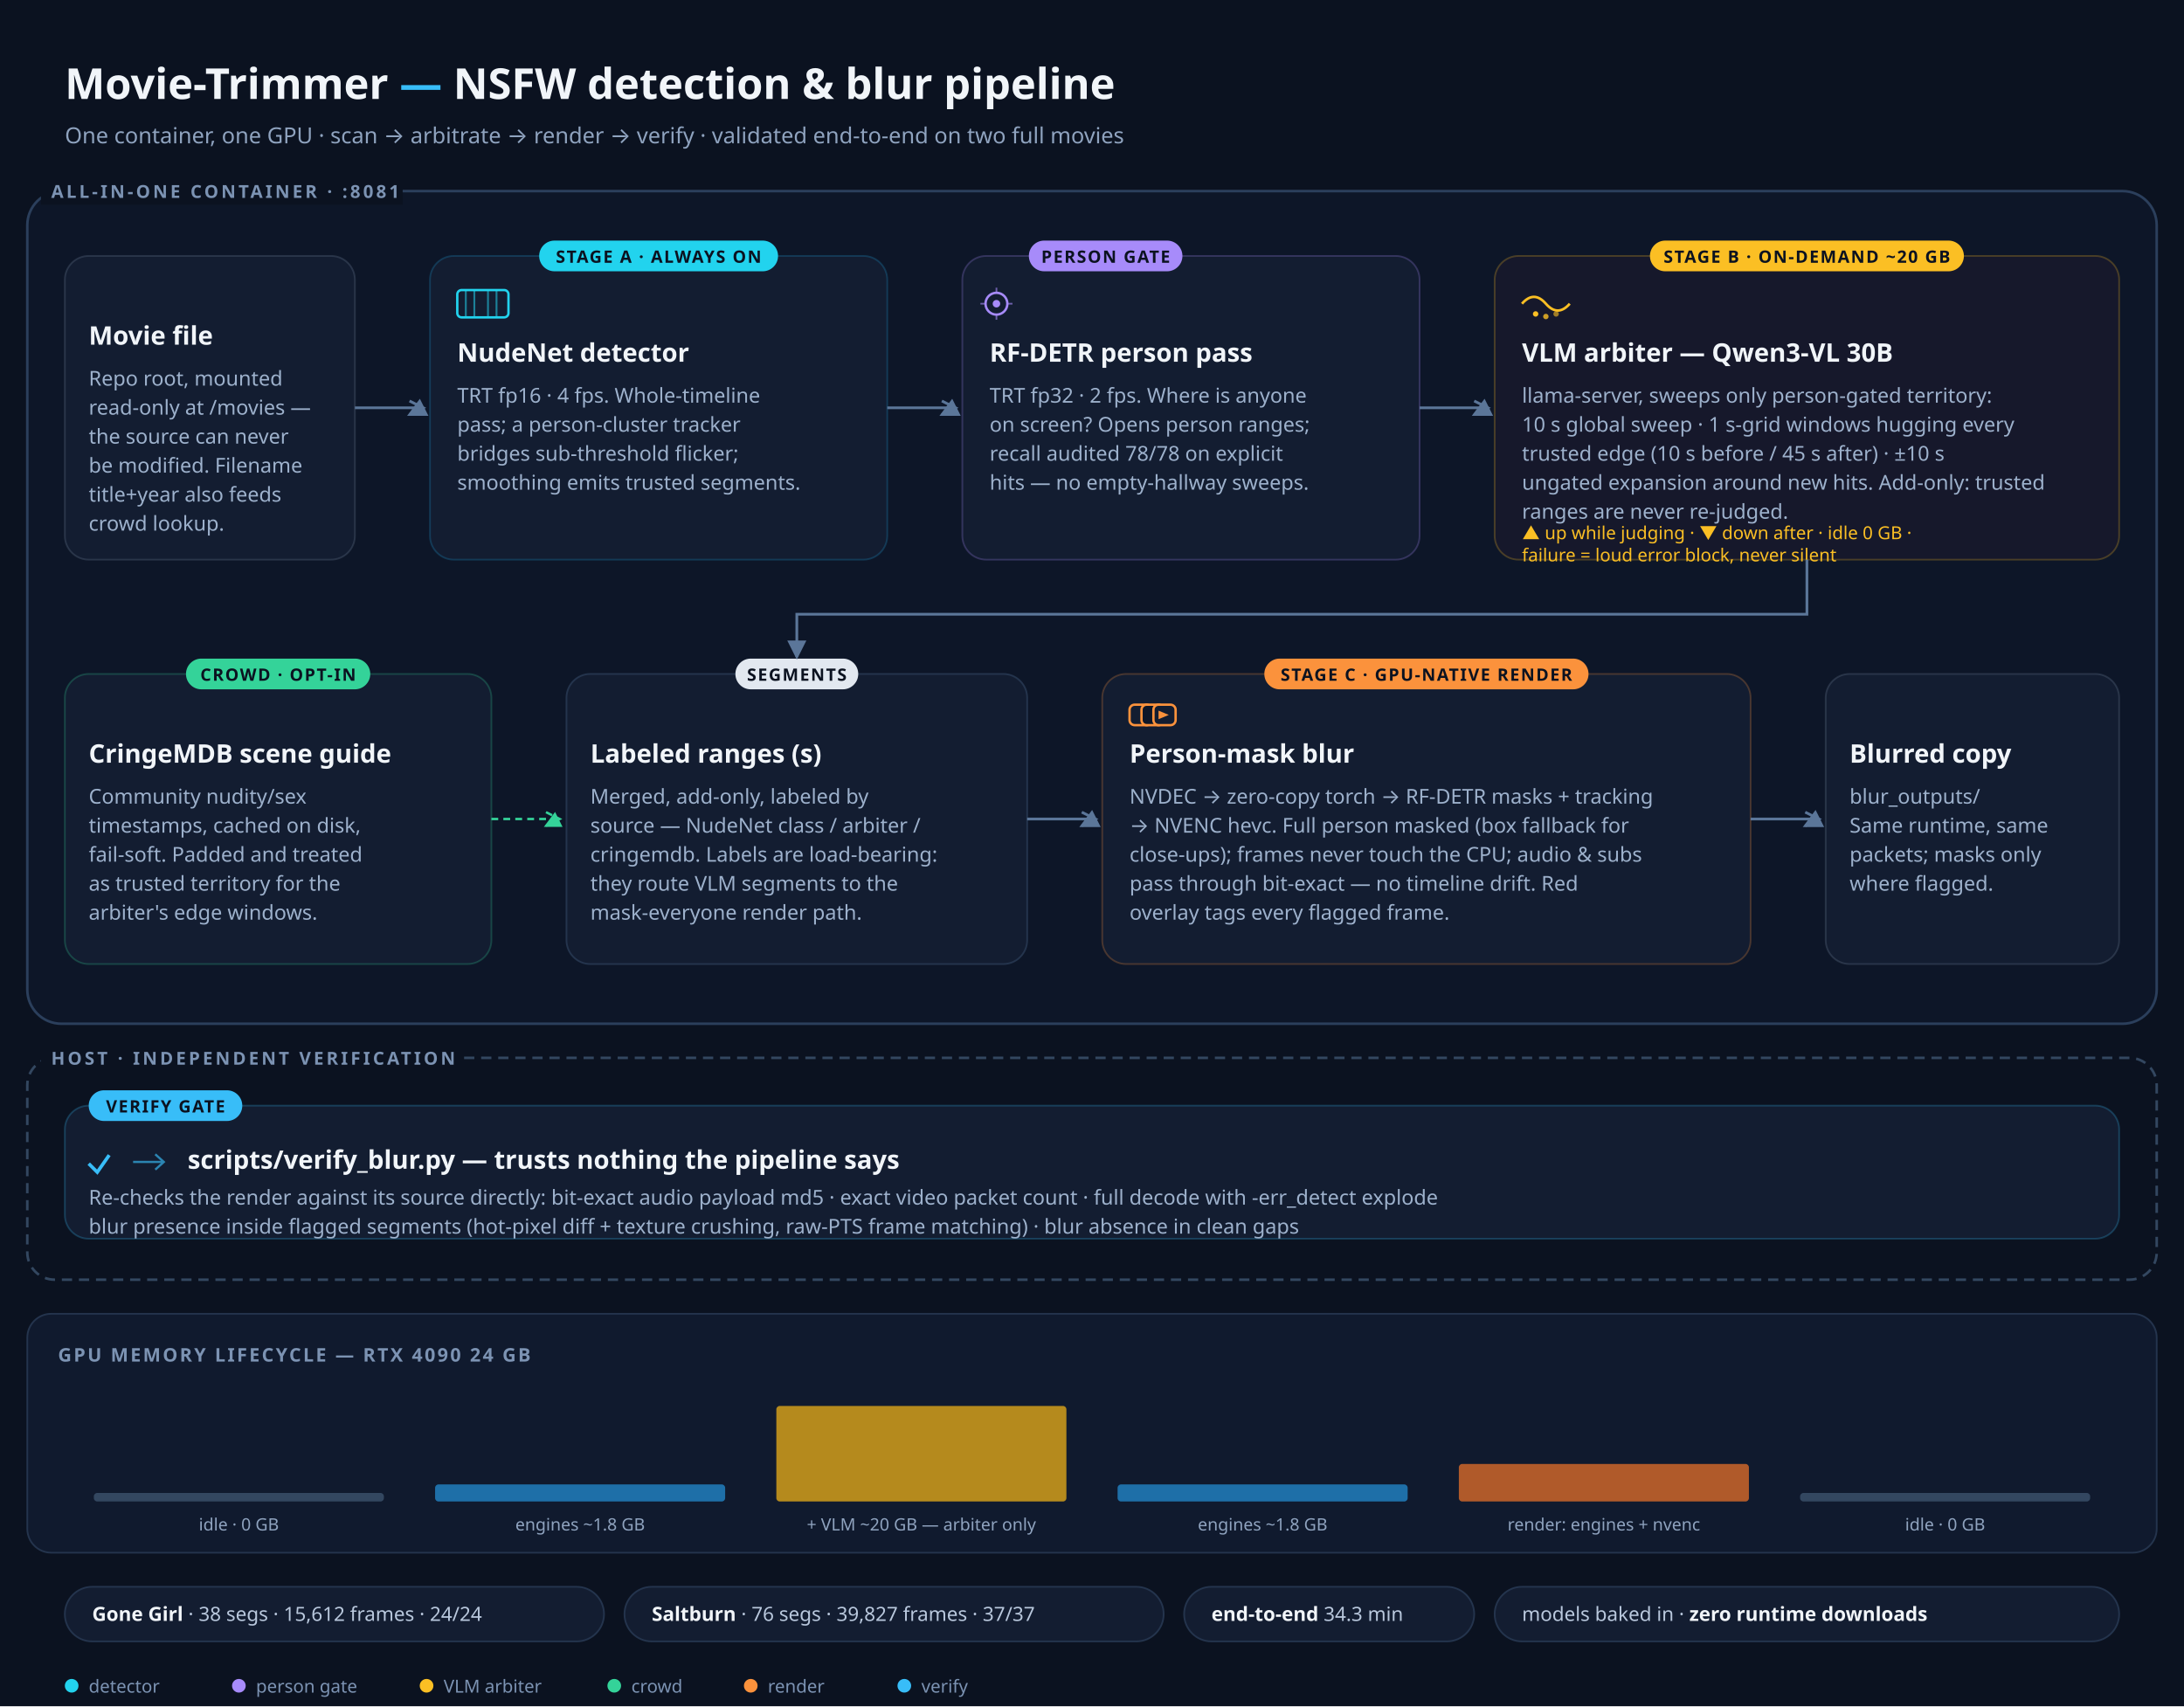
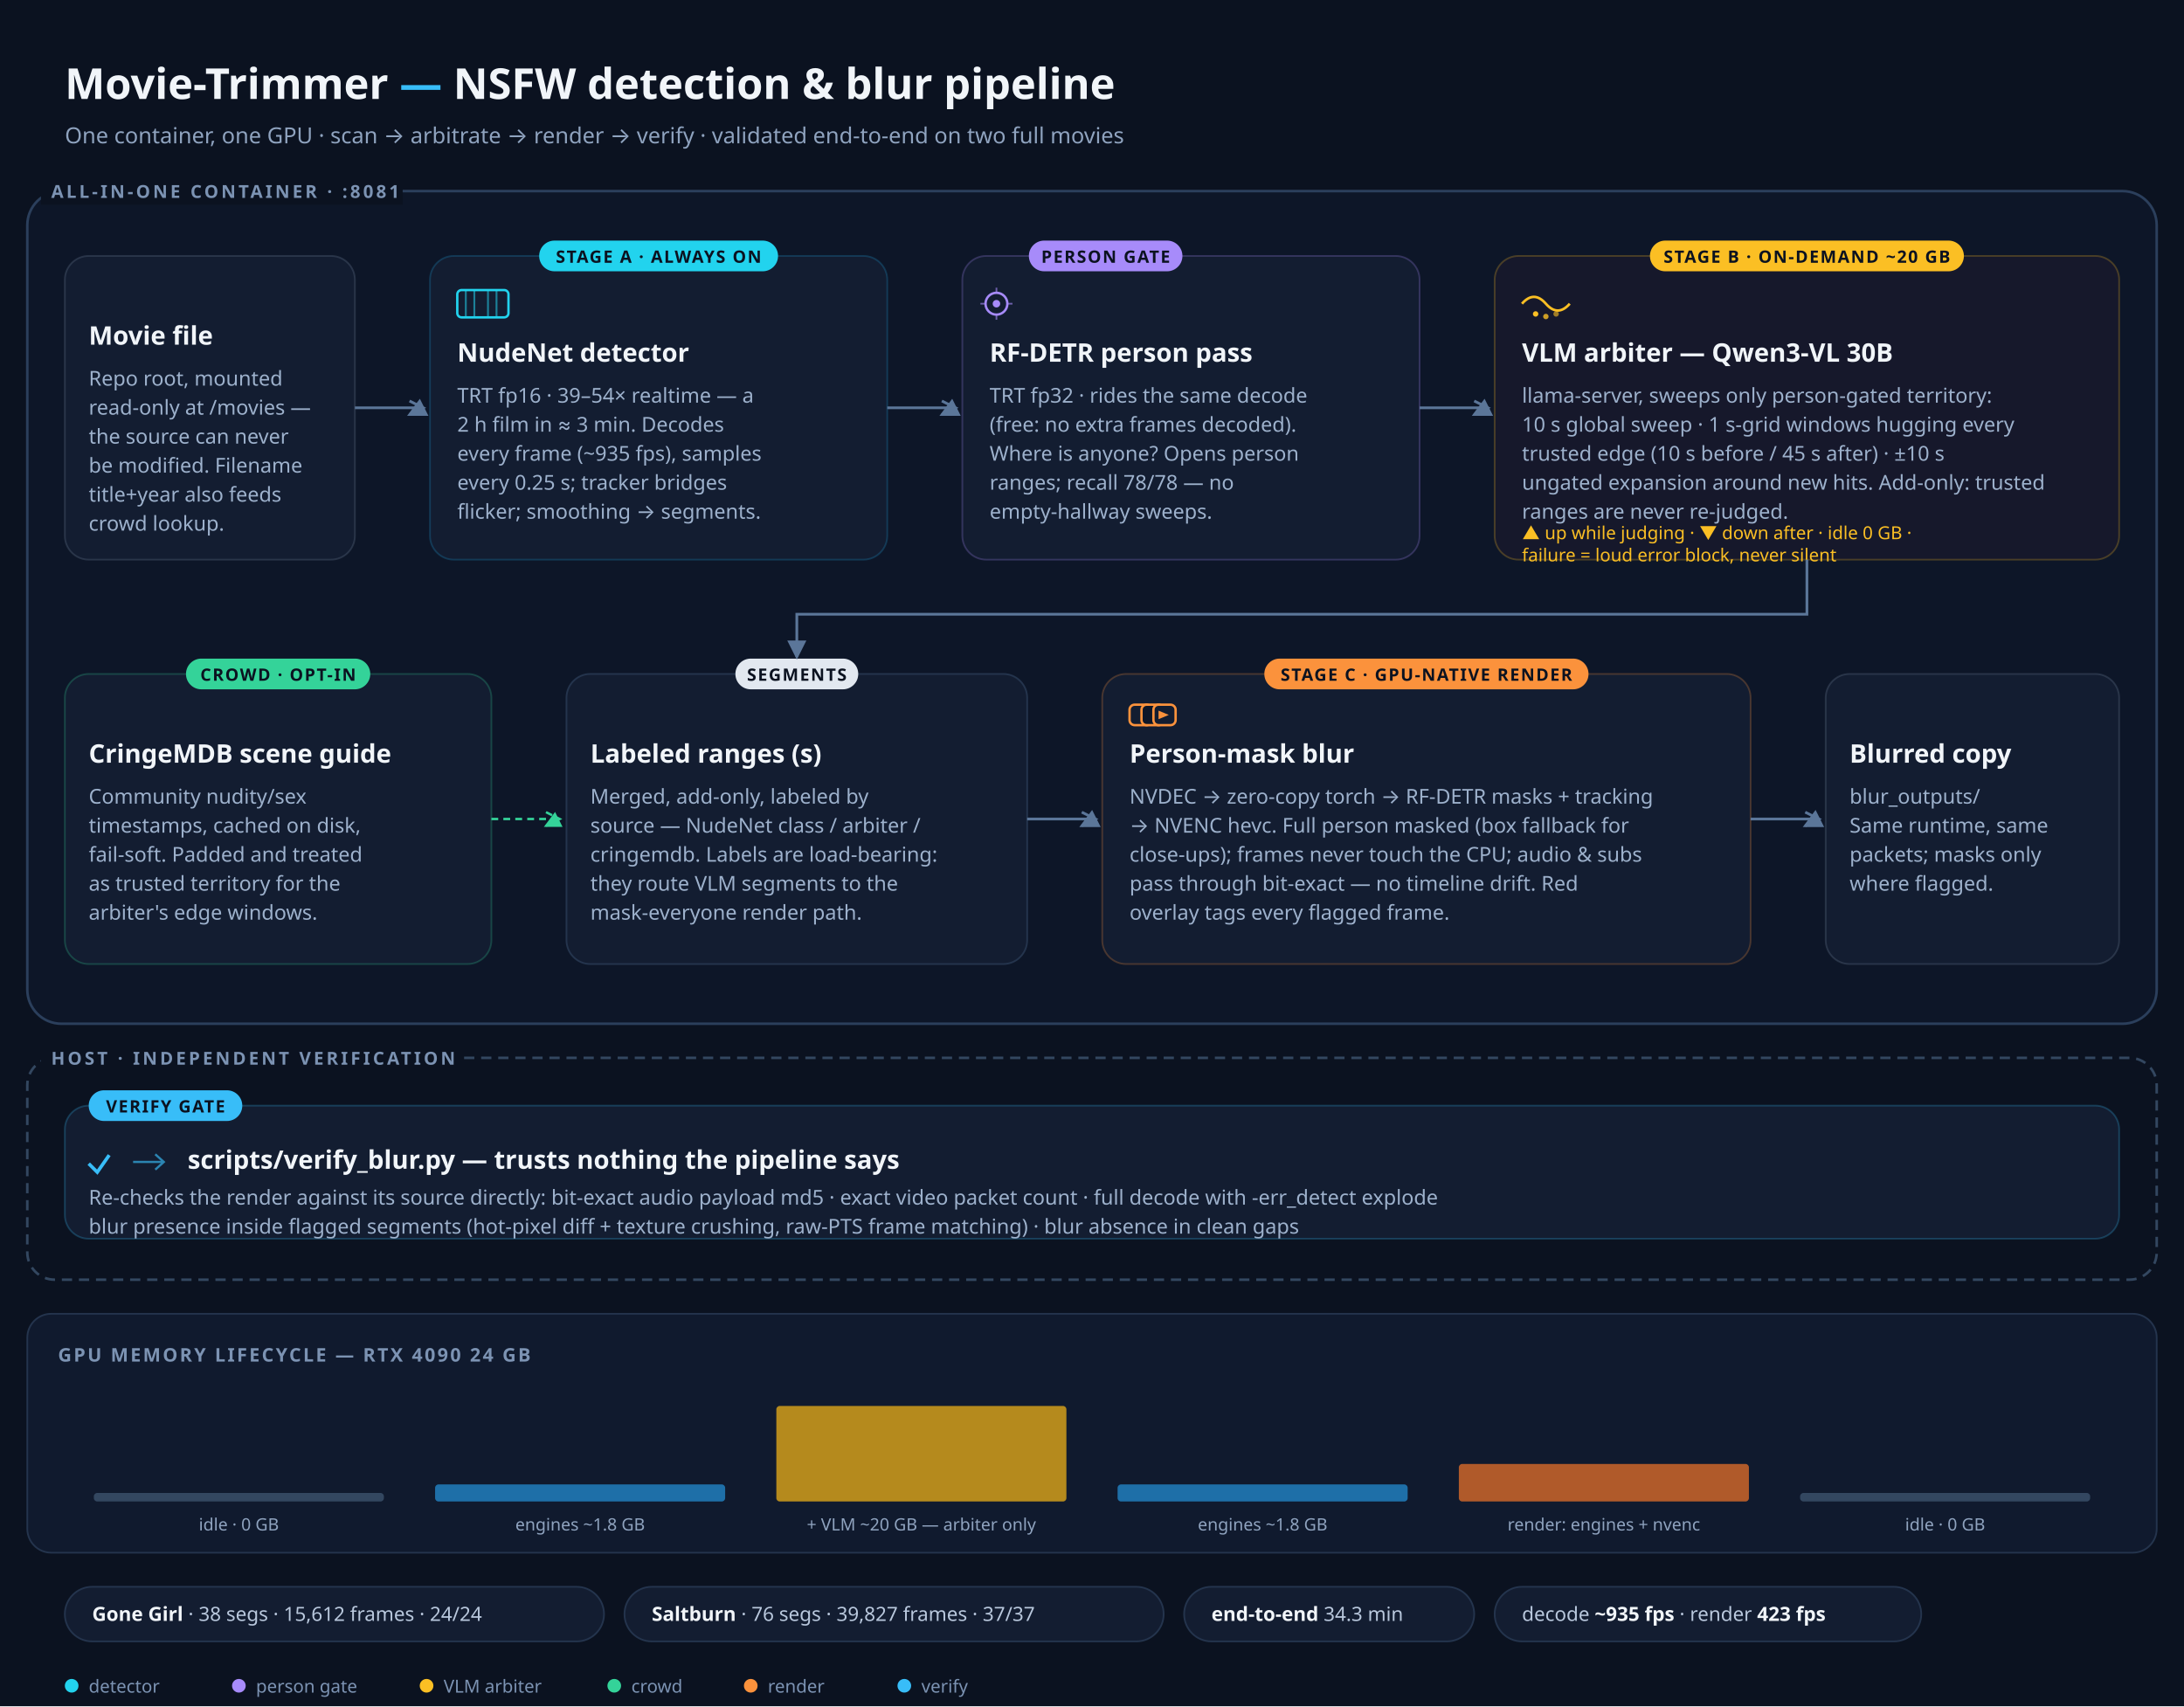
<svg xmlns="http://www.w3.org/2000/svg" viewBox="0 0 1280 1000" role="img" aria-labelledby="t d">
  <style>
 text { font-family: "Segoe UI", system-ui, -apple-system, sans-serif; }
 .h1 { font-size: 25px; font-weight: 700; fill: #f1f5f9; }
 .acc { fill: #38bdf8; }
 .sub { font-size: 13px; fill: #8fa3bf; }
 .lane { font-size: 10.5px; font-weight: 700; letter-spacing: 1.6px; fill: #7c93b3; }
 .card { fill: #131d31; stroke: #24344d; stroke-width: 1; }
 .plain { stroke: #64748b4d; }
 .det { stroke: #1e9fd93d; } .gate { stroke: #a78bfa3d; }
 .vlm { stroke: #fbbf243d; fill: #16182b; }
 .crowd { stroke: #34d3993d; } .render { stroke: #fb923c3d; }
 .verify { stroke: #38bdf83d; }
 .tagbox { fill: #22d3ee; } .tagbox-g { fill: #a78bfa; } .tagbox-v { fill: #fbbf24; }
 .tagbox-c { fill: #34d399; } .tagbox-s { fill: #e2e8f0; }
 .tagbox-r { fill: #fb923c; } .tagbox-y { fill: #38bdf8; }
 .tag { font-size: 10px; font-weight: 700; letter-spacing: .8px; fill: #0b1220; text-anchor: middle; }
 .ct { font-size: 15px; font-weight: 700; fill: #f1f5f9; }
 .cd { font-size: 12px; fill: #9db1cc; }
 .note { font-size: 10.5px; fill: #fbbf24; }
 .arr { stroke: #5b7699; stroke-width: 1.6; fill: none; }
 .carr { stroke: #34d399; stroke-width: 1.4; fill: none; stroke-dasharray: 4 3; }
 .vt { font-size: 11px; font-weight: 700; letter-spacing: 1.2px; fill: #7c93b3; }
 .vl { font-size: 10px; fill: #8fa3bf; text-anchor: middle; }
 .chipbox { fill: #131d31; stroke: #24344d; }
 .chip { font-size: 11.5px; fill: #b9c8dd; }
 .chipb { font-weight: 700; fill: #f1f5f9; }
 .lg { font-size: 10.5px; fill: #7c93b3; }
</style>
  <defs>
    <marker id="ah" markerWidth="7" markerHeight="7" refX="6" refY="3.5" orient="auto">
      <path d="M0,0 L7,3.5 L0,7 z" fill="#5b7699" />
    </marker>
    <marker id="ag" markerWidth="7" markerHeight="7" refX="6" refY="3.5" orient="auto">
      <path d="M0,0 L7,3.5 L0,7 z" fill="#34d399" />
    </marker>
  </defs>
  <rect x="0" y="0" width="1280" height="1000" fill="#0b1220" />
  <text x="38" y="58" class="h1">Movie-Trimmer <tspan class="acc">—</tspan> NSFW detection &amp; blur pipeline</text>
  <text x="38" y="84" class="sub">One container, one GPU · scan → arbitrate → render → verify · validated end-to-end on two full movies</text>
  <rect x="16" y="112" width="1248" height="488" rx="20" fill="#0d1628" stroke="#2b3f5c" stroke-width="1.5" />
  <rect x="24" y="104" width="212" height="16" fill="#0b1220" />
  <text x="30" y="116" class="lane">ALL-IN-ONE CONTAINER · :8081</text>
  <rect x="38" y="150" width="170" height="178" rx="14" class="card plain" />
  <text x="52" y="202" class="ct">Movie file</text>
  <text x="52" y="226" class="cd">Repo root, mounted</text>
  <text x="52" y="243" class="cd">read-only at /movies —</text>
  <text x="52" y="260" class="cd">the source can never</text>
  <text x="52" y="277" class="cd">be modified. Filename</text>
  <text x="52" y="294" class="cd">title+year also feeds</text>
  <text x="52" y="311" class="cd">crowd lookup.</text>
  <path d="M208 239 H244 M240 235 L248 239 L240 243" class="arr" marker-end="url(#ah)" />
  <rect x="252" y="150" width="268" height="178" rx="14" class="card det" />
  <rect x="316" y="141" width="140" height="18" rx="9" class="tagbox" />
  <text x="386" y="154" class="tag">STAGE A · ALWAYS ON</text>
  <g stroke="#22d3ee" fill="none" stroke-width="1.4">
    <rect x="268" y="170" width="30" height="16" rx="2.5" />
    <path d="M273 170 V186 M278 170 V186 M286 170 V186 M291 170 V186" stroke-width="1.1" opacity=".55" />
  </g>
  <text x="268" y="212" class="ct">NudeNet detector</text>
-   <text x="268" y="236" class="cd">TRT fp16 · 4 fps. Whole-timeline</text>
-   <text x="268" y="253" class="cd">pass; a person-cluster tracker</text>
-   <text x="268" y="270" class="cd">bridges sub-threshold flicker;</text>
-   <text x="268" y="287" class="cd">smoothing emits trusted segments.</text>
+   <text x="268" y="236" class="cd">TRT fp16 · 39–54× realtime — a</text>
+   <text x="268" y="253" class="cd">2 h film in ≈ 3 min. Decodes</text>
+   <text x="268" y="270" class="cd">every frame (~935 fps), samples</text>
+   <text x="268" y="287" class="cd">every 0.25 s; tracker bridges</text>
+   <text x="268" y="304" class="cd">flicker; smoothing → segments.</text>
  <path d="M520 239 H556 M552 235 L560 239 L552 243" class="arr" marker-end="url(#ah)" />
  <rect x="564" y="150" width="268" height="178" rx="14" class="card gate" />
  <rect x="603" y="141" width="90" height="18" rx="9" class="tagbox-g" />
  <text x="648" y="154" class="tag">PERSON GATE</text>
  <g stroke="#a78bfa" fill="none" stroke-width="1.4">
    <circle cx="584" cy="178" r="6.4" />
    <circle cx="584" cy="178" r="2.2" fill="#a78bfa" stroke="none" />
    <path d="M584 171.6 V168.6 M584 184.4 V187.4 M577.6 178 H574.6 M590.4 178 H593.4" stroke-width="1" opacity=".6" />
  </g>
  <text x="580" y="212" class="ct">RF-DETR person pass</text>
-   <text x="580" y="236" class="cd">TRT fp32 · 2 fps. Where is anyone</text>
-   <text x="580" y="253" class="cd">on screen? Opens person ranges;</text>
-   <text x="580" y="270" class="cd">recall audited 78/78 on explicit</text>
-   <text x="580" y="287" class="cd">hits — no empty-hallway sweeps.</text>
+   <text x="580" y="236" class="cd">TRT fp32 · rides the same decode</text>
+   <text x="580" y="253" class="cd">(free: no extra frames decoded).</text>
+   <text x="580" y="270" class="cd">Where is anyone? Opens person</text>
+   <text x="580" y="287" class="cd">ranges; recall 78/78 — no</text>
+   <text x="580" y="304" class="cd">empty-hallway sweeps.</text>
  <path d="M832 239 H868 M864 235 L872 239 L864 243" class="arr" marker-end="url(#ah)" />
  <rect x="876" y="150" width="366" height="178" rx="14" class="card vlm" />
  <rect x="967" y="141" width="184" height="18" rx="9" class="tagbox-v" />
  <text x="1059" y="154" class="tag">STAGE B · ON-DEMAND ~20 GB</text>
  <g stroke="#fbbf24" fill="none" stroke-width="1.5">
    <path d="M892 178 Q899 170 906 178 T920 178" />
    <circle cx="900" cy="184" r="1.6" fill="#fbbf24" stroke="none" />
    <circle cx="906" cy="185.5" r="1.6" fill="#fbbf24" opacity=".8" stroke="none" />
    <circle cx="912" cy="184" r="1.6" fill="#fbbf24" opacity=".6" stroke="none" />
  </g>
  <text x="892" y="212" class="ct">VLM arbiter — Qwen3-VL 30B</text>
  <text x="892" y="236" class="cd">llama-server, sweeps only person-gated territory:</text>
  <text x="892" y="253" class="cd">10 s global sweep · 1 s-grid windows hugging every</text>
  <text x="892" y="270" class="cd">trusted edge (10 s before / 45 s after) · ±10 s</text>
  <text x="892" y="287" class="cd">ungated expansion around new hits. Add-only: trusted</text>
  <text x="892" y="304" class="cd">ranges are never re-judged.</text>
  <text x="892" y="316" class="note">▲ up while judging · ▼ down after · idle 0 GB ·</text>
  <text x="892" y="329" class="note">failure = loud error block, never silent</text>
  <rect x="38" y="395" width="250" height="170" rx="14" class="card crowd" />
  <rect x="109" y="386" width="108" height="18" rx="9" class="tagbox-c" />
  <text x="163" y="399" class="tag">CROWD · OPT-IN</text>
  <text x="52" y="447" class="ct">CringeMDB scene guide</text>
  <text x="52" y="471" class="cd">Community nudity/sex</text>
  <text x="52" y="488" class="cd">timestamps, cached on disk,</text>
  <text x="52" y="505" class="cd">fail-soft. Padded and treated</text>
  <text x="52" y="522" class="cd">as trusted territory for the</text>
  <text x="52" y="539" class="cd">arbiter's edge windows.</text>
  <path d="M288 480 H324 M320 476 L328 480 L320 484" class="carr" marker-end="url(#ag)" />
  <rect x="332" y="395" width="270" height="170" rx="14" class="card" />
  <rect x="431" y="386" width="72" height="18" rx="9" class="tagbox-s" />
  <text x="467" y="399" class="tag">SEGMENTS</text>
  <text x="346" y="447" class="ct">Labeled ranges (s)</text>
  <text x="346" y="471" class="cd">Merged, add-only, labeled by</text>
  <text x="346" y="488" class="cd">source — NudeNet class / arbiter /</text>
  <text x="346" y="505" class="cd">cringemdb. Labels are load-bearing:</text>
  <text x="346" y="522" class="cd">they route VLM segments to the</text>
  <text x="346" y="539" class="cd">mask-everyone render path.</text>
  <path d="M602 480 H638 M634 476 L642 480 L634 484" class="arr" marker-end="url(#ah)" />
  <rect x="646" y="395" width="380" height="170" rx="14" class="card render" />
  <rect x="741" y="386" width="190" height="18" rx="9" class="tagbox-r" />
  <text x="836" y="399" class="tag">STAGE C · GPU-NATIVE RENDER</text>
  <g stroke="#fb923c" fill="none" stroke-width="1.4">
    <rect x="662" y="413" width="13" height="12" rx="3" />
    <rect x="669" y="413" width="13" height="12" rx="3" fill="#0d1628" />
    <rect x="676" y="413" width="13" height="12" rx="3" fill="#131d31" />
    <path d="M679 416.5 L685 419 L679 421.5 Z" fill="#fb923c" stroke="none" />
  </g>
  <text x="662" y="447" class="ct">Person-mask blur</text>
  <text x="662" y="471" class="cd">NVDEC → zero-copy torch → RF-DETR masks + tracking</text>
  <text x="662" y="488" class="cd">→ NVENC hevc. Full person masked (box fallback for</text>
  <text x="662" y="505" class="cd">close-ups); frames never touch the CPU; audio &amp; subs</text>
  <text x="662" y="522" class="cd">pass through bit-exact — no timeline drift. Red</text>
  <text x="662" y="539" class="cd">overlay tags every flagged frame.</text>
  <path d="M1026 480 H1062 M1058 476 L1066 480 L1058 484" class="arr" marker-end="url(#ah)" />
  <rect x="1070" y="395" width="172" height="170" rx="14" class="card plain" />
  <text x="1084" y="447" class="ct">Blurred copy</text>
  <text x="1084" y="471" class="cd">blur_outputs/</text>
  <text x="1084" y="488" class="cd">Same runtime, same</text>
  <text x="1084" y="505" class="cd">packets; masks only</text>
  <text x="1084" y="522" class="cd">where flagged.</text>
  <path d="M1059 328 V360 H467 V385" class="arr" marker-end="url(#ah)" />
  <rect x="16" y="620" width="1248" height="130" rx="16" fill="none" stroke="#334760" stroke-width="1.5" stroke-dasharray="6 4" />
  <rect x="24" y="612" width="246" height="16" fill="#0b1220" />
  <text x="30" y="624" class="lane">HOST · INDEPENDENT VERIFICATION</text>
  <rect x="38" y="648" width="1204" height="78" rx="14" class="card verify" />
  <rect x="52" y="639" width="90" height="18" rx="9" class="tagbox-y" />
  <text x="97" y="652" class="tag">VERIFY GATE</text>
  <g stroke="#38bdf8" fill="none" stroke-width="2">
    <path d="M52 682 L57 687 L64 677" />
    <path d="M78 681 H96 M91 676.5 L96 681 L91 685.5" stroke-width="1.3" opacity=".65" />
  </g>
  <text x="110" y="685" class="ct">scripts/verify_blur.py — trusts nothing the pipeline says</text>
  <text x="52" y="706" class="cd">Re-checks the render against its source directly: bit-exact audio payload md5 · exact video packet count · full decode with -err_detect explode</text>
  <text x="52" y="723" class="cd">blur presence inside flagged segments (hot-pixel diff + texture crushing, raw-PTS frame matching) · blur absence in clean gaps</text>
  <rect x="16" y="770" width="1248" height="140" rx="14" fill="#101a2e" stroke="#24344d" />
  <text x="34" y="798" class="vt">GPU MEMORY LIFECYCLE — RTX 4090 24 GB</text>
  <rect x="55" y="875" width="170" height="5" rx="2" fill="#334760" />
  <rect x="255" y="870" width="170" height="10" rx="2" fill="#1e6fa8" />
  <rect x="455" y="824" width="170" height="56" rx="2" fill="#b58a1d" />
  <rect x="655" y="870" width="170" height="10" rx="2" fill="#1e6fa8" />
  <rect x="855" y="858" width="170" height="22" rx="2" fill="#b05a2a" />
  <rect x="1055" y="875" width="170" height="5" rx="2" fill="#334760" />
  <text x="140" y="897" class="vl">idle · 0 GB</text>
  <text x="340" y="897" class="vl">engines ~1.8 GB</text>
  <text x="540" y="897" class="vl">+ VLM ~20 GB — arbiter only</text>
  <text x="740" y="897" class="vl">engines ~1.8 GB</text>
  <text x="940" y="897" class="vl">render: engines + nvenc</text>
  <text x="1140" y="897" class="vl">idle · 0 GB</text>
  <rect x="38" y="930" width="316" height="32" rx="16" class="chipbox" />
  <text x="54" y="950" class="chip">
    <tspan class="chipb">Gone Girl</tspan> · 38 segs · 15,612 frames · 24/24</text>
  <rect x="366" y="930" width="316" height="32" rx="16" class="chipbox" />
  <text x="382" y="950" class="chip">
    <tspan class="chipb">Saltburn</tspan> · 76 segs · 39,827 frames · 37/37</text>
  <rect x="694" y="930" width="170" height="32" rx="16" class="chipbox" />
  <text x="710" y="950" class="chip">
    <tspan class="chipb">end-to-end</tspan> 34.3 min</text>
-   <rect x="876" y="930" width="366" height="32" rx="16" class="chipbox" />
-   <text x="892" y="950" class="chip">models baked in · <tspan class="chipb">zero runtime downloads</tspan>
+   <rect x="876" y="930" width="250" height="32" rx="16" class="chipbox" />
+   <text x="892" y="950" class="chip">decode <tspan class="chipb">~935 fps</tspan> · render <tspan class="chipb">423 fps</tspan>
  </text>
  <circle cx="42" cy="988" r="4" fill="#22d3ee" />
  <text x="52" y="992" class="lg">detector</text>
  <circle cx="140" cy="988" r="4" fill="#a78bfa" />
  <text x="150" y="992" class="lg">person gate</text>
  <circle cx="250" cy="988" r="4" fill="#fbbf24" />
  <text x="260" y="992" class="lg">VLM arbiter</text>
  <circle cx="360" cy="988" r="4" fill="#34d399" />
  <text x="370" y="992" class="lg">crowd</text>
  <circle cx="440" cy="988" r="4" fill="#fb923c" />
  <text x="450" y="992" class="lg">render</text>
  <circle cx="530" cy="988" r="4" fill="#38bdf8" />
  <text x="540" y="992" class="lg">verify</text>
</svg>
